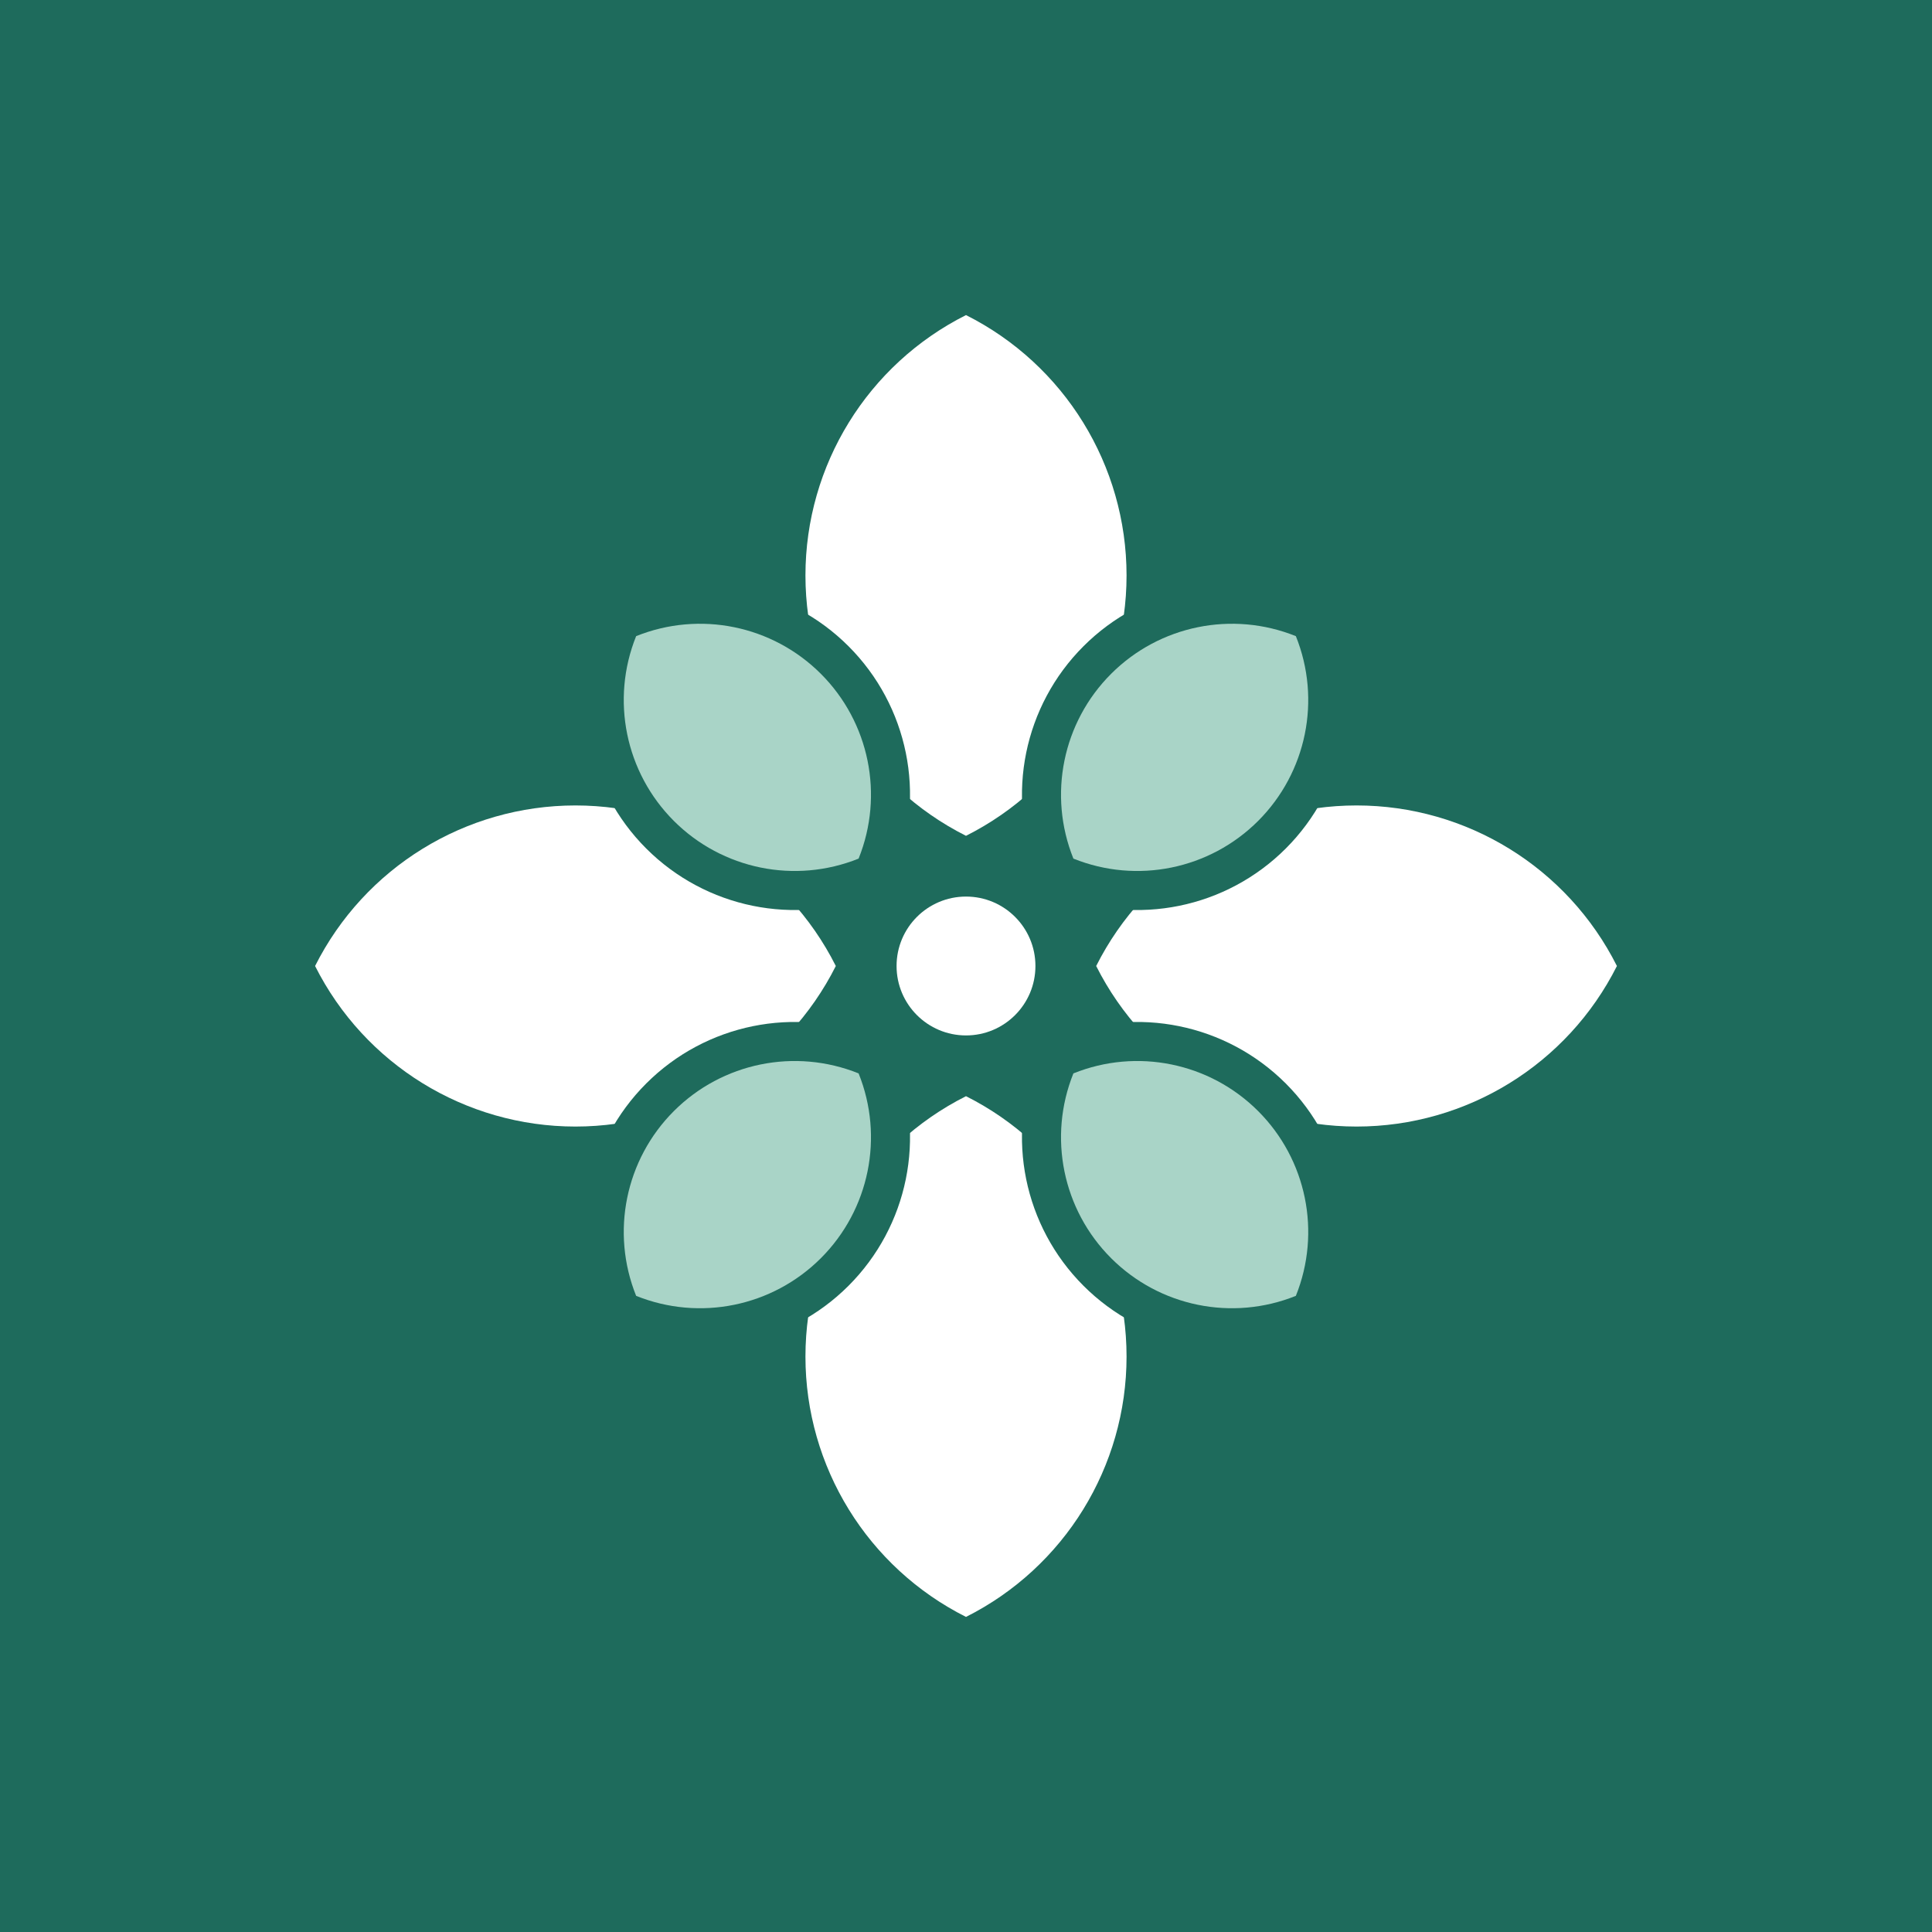
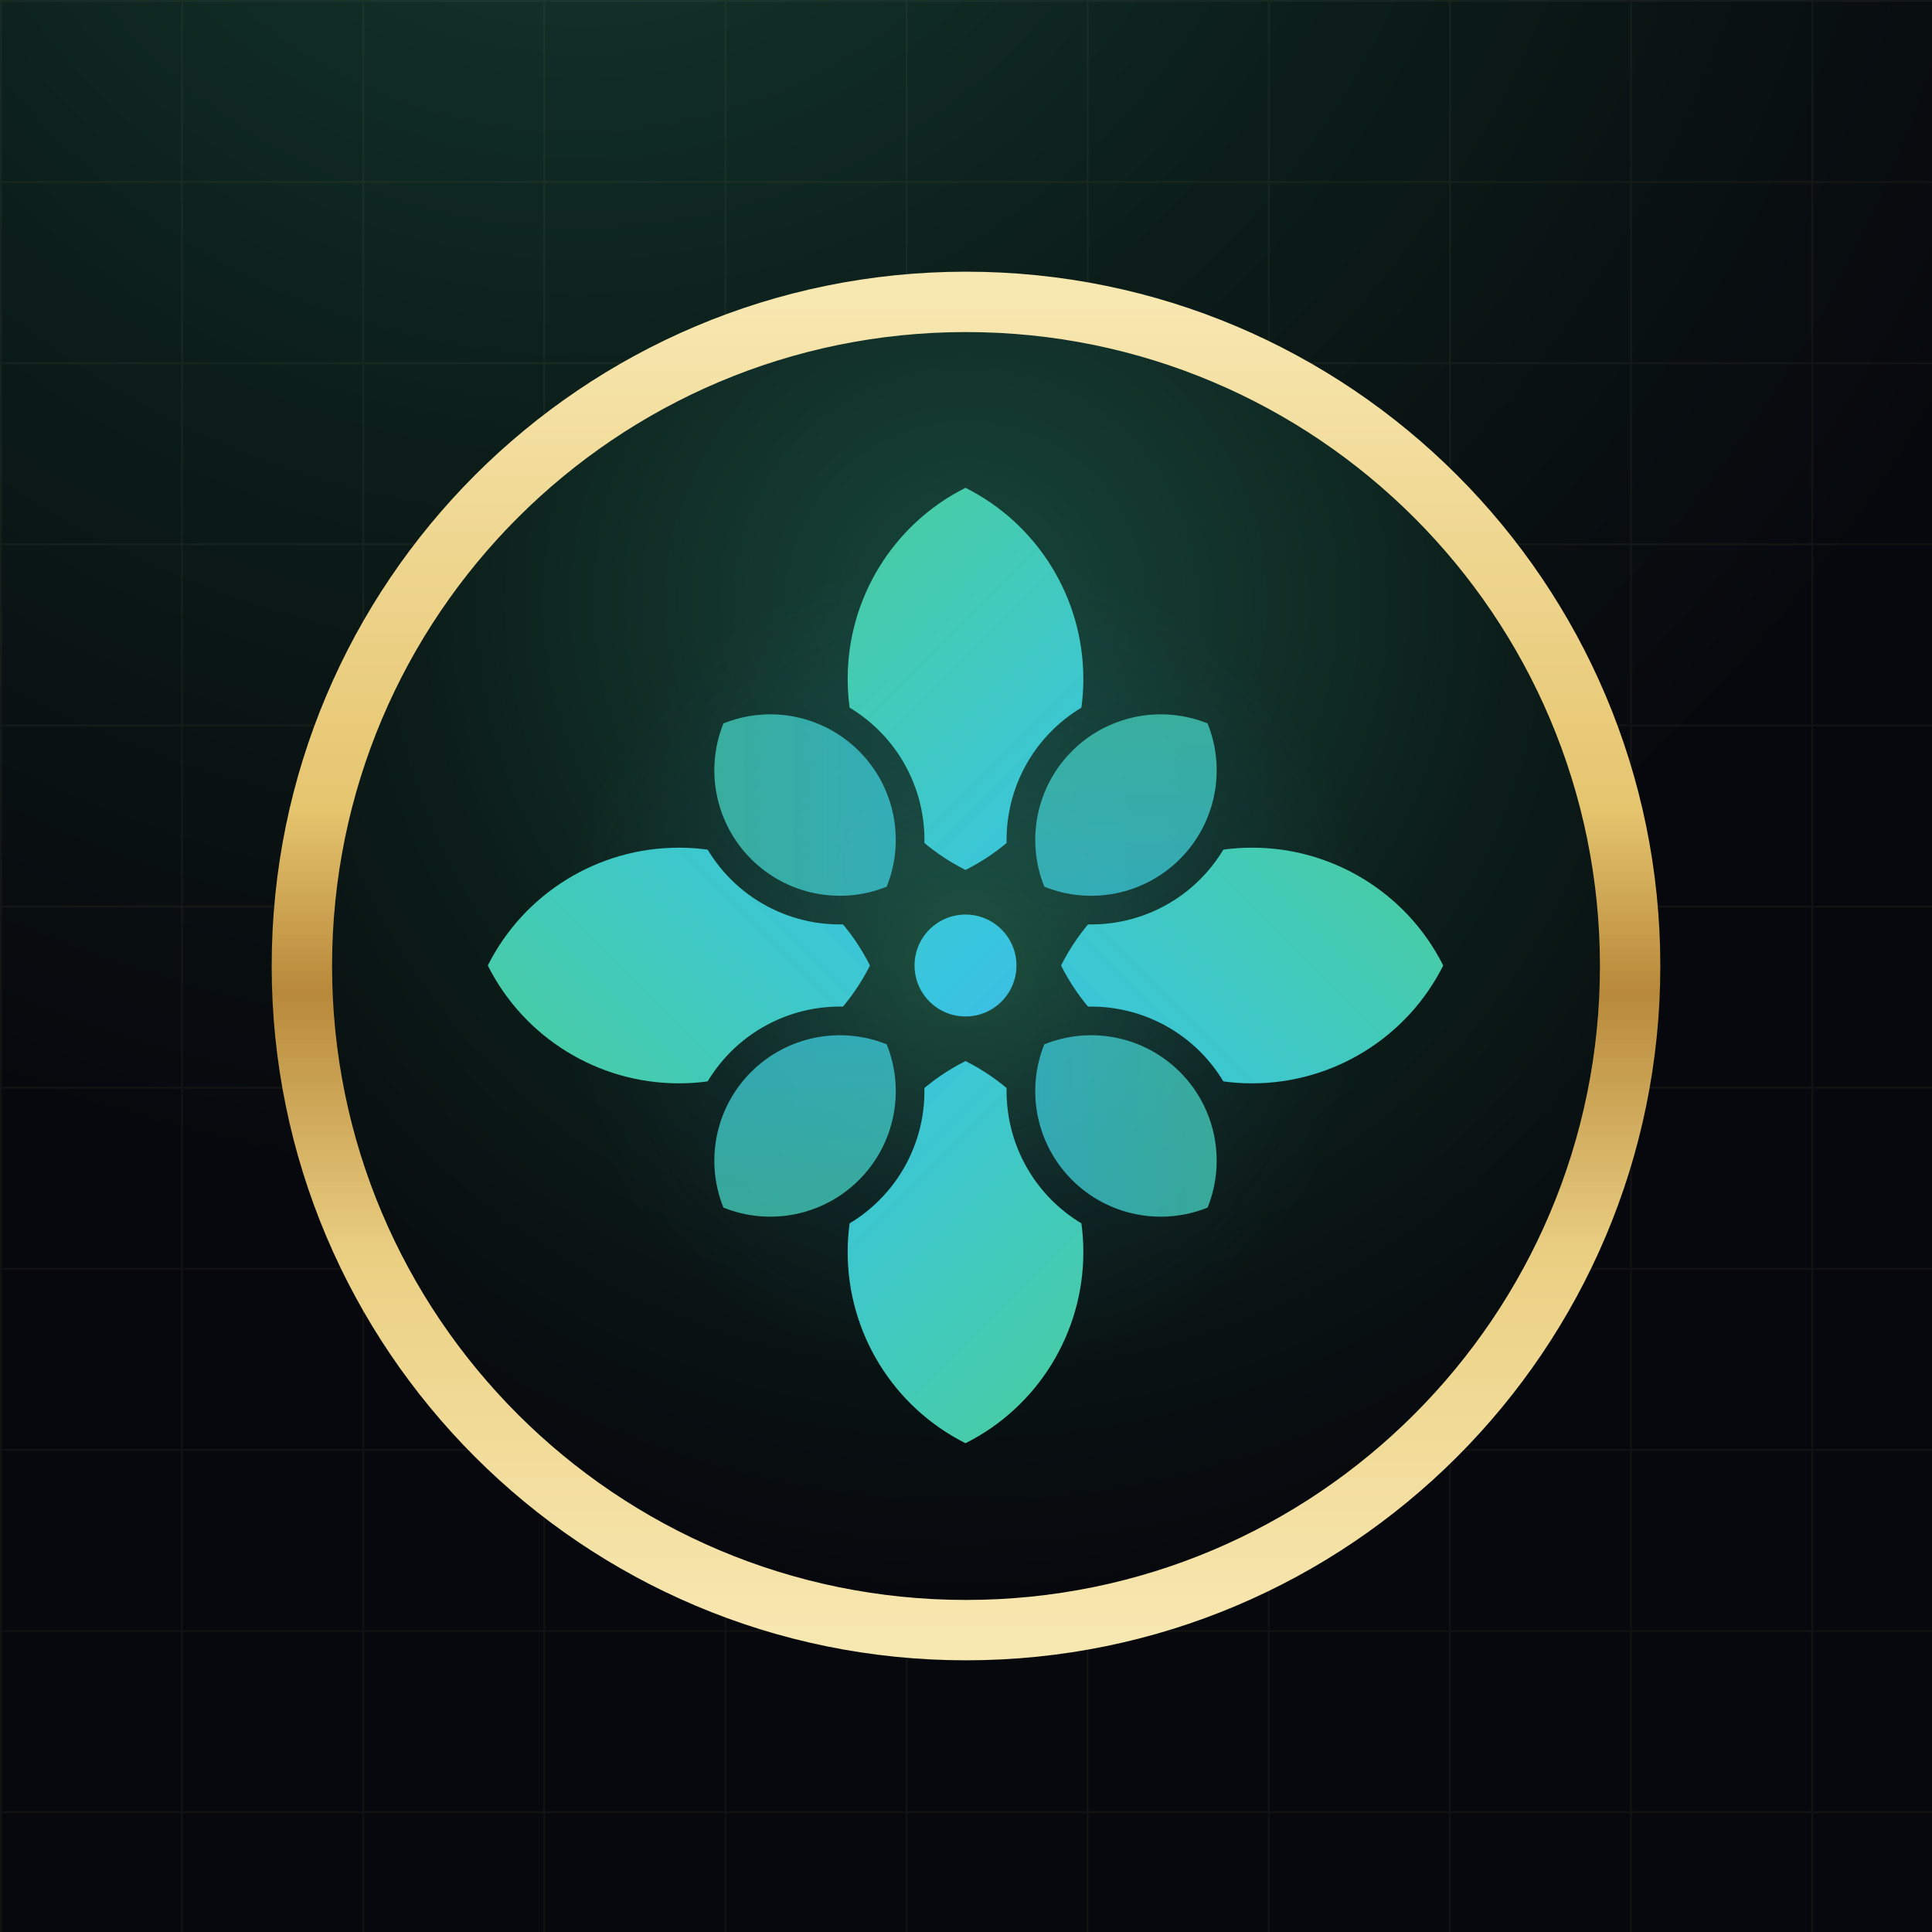
- <svg xmlns="http://www.w3.org/2000/svg" viewBox="0 0 512.0 512.0" role="img" aria-label="Synthetic Practitioner">
-   <rect width="512" height="512" fill="#1e6b5c" />
-   <g transform="translate(72 72) scale(5.75)">
-     <mask id="m" maskUnits="userSpaceOnUse" x="0" y="0" width="64" height="64">
+ <svg xmlns="http://www.w3.org/2000/svg" viewBox="0 0 512 512" role="img" aria-label="Synthetic Practitioner">
+   <defs>
+     <radialGradient id="aicosmos" gradientUnits="userSpaceOnUse" cx="153.6" cy="-102.4" r="537.6">
+       <stop offset="0%" stop-color="#153d34" />
+       <stop offset="42%" stop-color="#0c1d19" />
+       <stop offset="78%" stop-color="#07080D" />
+     </radialGradient>
+     <pattern id="aigrid" width="48" height="48" patternUnits="userSpaceOnUse">
+       <path d="M48 0H0V48" fill="none" stroke="#E8C879" stroke-opacity="0.05" />
+     </pattern>
+   </defs>
+   <rect width="512" height="512" fill="url(#aicosmos)" />
+   <rect width="512" height="512" fill="url(#aigrid)" />
+   <defs>
+     <linearGradient id="aigold" gradientUnits="userSpaceOnUse" x1="0" y1="80" x2="0" y2="432">
+       <stop offset="0%" stop-color="#F7E7B0" />
+       <stop offset="38%" stop-color="#E6C56F" />
+       <stop offset="52%" stop-color="#B8893A" />
+       <stop offset="72%" stop-color="#EBD083" />
+       <stop offset="100%" stop-color="#F7E7B0" />
+     </linearGradient>
+     <radialGradient id="aidisc" gradientUnits="userSpaceOnUse" cx="256" cy="159.2" r="264">
+       <stop offset="0%" stop-color="#17463b" />
+       <stop offset="55%" stop-color="#0c1d19" />
+       <stop offset="100%" stop-color="#07080D" />
+     </radialGradient>
+     <radialGradient id="aihalo" gradientUnits="userSpaceOnUse" cx="256" cy="256" r="109.12">
+       <stop offset="0%" stop-color="#4FD08A" stop-opacity="0.22" />
+       <stop offset="60%" stop-color="#38C5E0" stop-opacity="0.07" />
+       <stop offset="100%" stop-color="#38C5E0" stop-opacity="0" />
+     </radialGradient>
+   </defs>
+   <circle cx="256" cy="256" r="178.4" fill="url(#aidisc)" />
+   <circle cx="256" cy="256" r="109.12" fill="url(#aihalo)" />
+   <circle cx="256" cy="256" r="176" fill="none" stroke="url(#aigold)" stroke-width="16" />
+   <g transform="translate(120.83 120.83) scale(4.22)">
+     <linearGradient id="aiaurora" gradientUnits="userSpaceOnUse" x1="8" y1="8" x2="56" y2="56">
+       <stop offset="0%" stop-color="#4FD08A" />
+       <stop offset="50%" stop-color="#38C5E0" />
+       <stop offset="100%" stop-color="#5B8DEF" />
+     </linearGradient>
+     <mask id="aicut" maskUnits="userSpaceOnUse" x="0" y="0" width="64" height="64">
      <rect width="64" height="64" fill="#fff" />
-       <path d="M32 25.00 A7.88 7.88 0 0 1 32 10.50 A7.88 7.88 0 0 1 32 25.00Z" fill="#000" stroke="#000" stroke-width="3.6" transform="rotate(45 32 32)" />
-       <path d="M32 25.00 A7.88 7.88 0 0 1 32 10.50 A7.88 7.88 0 0 1 32 25.00Z" fill="#000" stroke="#000" stroke-width="3.6" transform="rotate(135 32 32)" />
-       <path d="M32 25.00 A7.88 7.88 0 0 1 32 10.50 A7.88 7.88 0 0 1 32 25.00Z" fill="#000" stroke="#000" stroke-width="3.6" transform="rotate(225 32 32)" />
-       <path d="M32 25.00 A7.88 7.88 0 0 1 32 10.50 A7.88 7.88 0 0 1 32 25.00Z" fill="#000" stroke="#000" stroke-width="3.6" transform="rotate(315 32 32)" />
+       <path d="M32 25 A7.88 7.88 0 0 1 32 10.5 A7.88 7.88 0 0 1 32 25Z" fill="#000" stroke="#000" stroke-width="3.6" transform="rotate(45 32 32)" />
+       <path d="M32 25 A7.88 7.88 0 0 1 32 10.5 A7.88 7.88 0 0 1 32 25Z" fill="#000" stroke="#000" stroke-width="3.6" transform="rotate(135 32 32)" />
+       <path d="M32 25 A7.88 7.88 0 0 1 32 10.5 A7.88 7.88 0 0 1 32 25Z" fill="#000" stroke="#000" stroke-width="3.6" transform="rotate(225 32 32)" />
+       <path d="M32 25 A7.88 7.88 0 0 1 32 10.5 A7.88 7.88 0 0 1 32 25Z" fill="#000" stroke="#000" stroke-width="3.6" transform="rotate(315 32 32)" />
    </mask>
-     <g mask="url(#m)">
-       <path d="M32 26.00 A13.43 13.43 0 0 1 32 2.00 A13.43 13.43 0 0 1 32 26.00Z" fill="#ffffff" transform="rotate(0 32 32)" />
-       <path d="M32 26.00 A13.43 13.43 0 0 1 32 2.00 A13.43 13.43 0 0 1 32 26.00Z" fill="#ffffff" transform="rotate(90 32 32)" />
-       <path d="M32 26.00 A13.43 13.43 0 0 1 32 2.00 A13.43 13.43 0 0 1 32 26.00Z" fill="#ffffff" transform="rotate(180 32 32)" />
-       <path d="M32 26.00 A13.43 13.43 0 0 1 32 2.00 A13.43 13.43 0 0 1 32 26.00Z" fill="#ffffff" transform="rotate(270 32 32)" />
+     <g mask="url(#aicut)">
+       <path d="M32 26 A13.43 13.43 0 0 1 32 2 A13.43 13.43 0 0 1 32 26Z" fill="url(#aiaurora)" transform="rotate(0 32 32)" />
+       <path d="M32 26 A13.43 13.43 0 0 1 32 2 A13.43 13.43 0 0 1 32 26Z" fill="url(#aiaurora)" transform="rotate(90 32 32)" />
+       <path d="M32 26 A13.43 13.43 0 0 1 32 2 A13.43 13.43 0 0 1 32 26Z" fill="url(#aiaurora)" transform="rotate(180 32 32)" />
+       <path d="M32 26 A13.43 13.43 0 0 1 32 2 A13.43 13.43 0 0 1 32 26Z" fill="url(#aiaurora)" transform="rotate(270 32 32)" />
    </g>
-     <path d="M32 25.00 A7.88 7.88 0 0 1 32 10.50 A7.88 7.88 0 0 1 32 25.00Z" fill="#a9d4c7" transform="rotate(45 32 32)" />
-     <path d="M32 25.00 A7.88 7.88 0 0 1 32 10.50 A7.88 7.88 0 0 1 32 25.00Z" fill="#a9d4c7" transform="rotate(135 32 32)" />
-     <path d="M32 25.00 A7.88 7.88 0 0 1 32 10.50 A7.88 7.88 0 0 1 32 25.00Z" fill="#a9d4c7" transform="rotate(225 32 32)" />
-     <path d="M32 25.00 A7.88 7.88 0 0 1 32 10.50 A7.88 7.88 0 0 1 32 25.00Z" fill="#a9d4c7" transform="rotate(315 32 32)" />
-     <circle cx="32" cy="32" r="3.2" fill="#ffffff" />
+     <g opacity="0.8">
+       <path d="M32 25 A7.88 7.88 0 0 1 32 10.5 A7.88 7.88 0 0 1 32 25Z" fill="url(#aiaurora)" transform="rotate(45 32 32)" />
+       <path d="M32 25 A7.88 7.88 0 0 1 32 10.5 A7.88 7.88 0 0 1 32 25Z" fill="url(#aiaurora)" transform="rotate(135 32 32)" />
+       <path d="M32 25 A7.88 7.88 0 0 1 32 10.5 A7.88 7.88 0 0 1 32 25Z" fill="url(#aiaurora)" transform="rotate(225 32 32)" />
+       <path d="M32 25 A7.88 7.88 0 0 1 32 10.5 A7.88 7.88 0 0 1 32 25Z" fill="url(#aiaurora)" transform="rotate(315 32 32)" />
+     </g>
+     <circle cx="32" cy="32" r="3.2" fill="url(#aiaurora)" />
  </g>
</svg>
